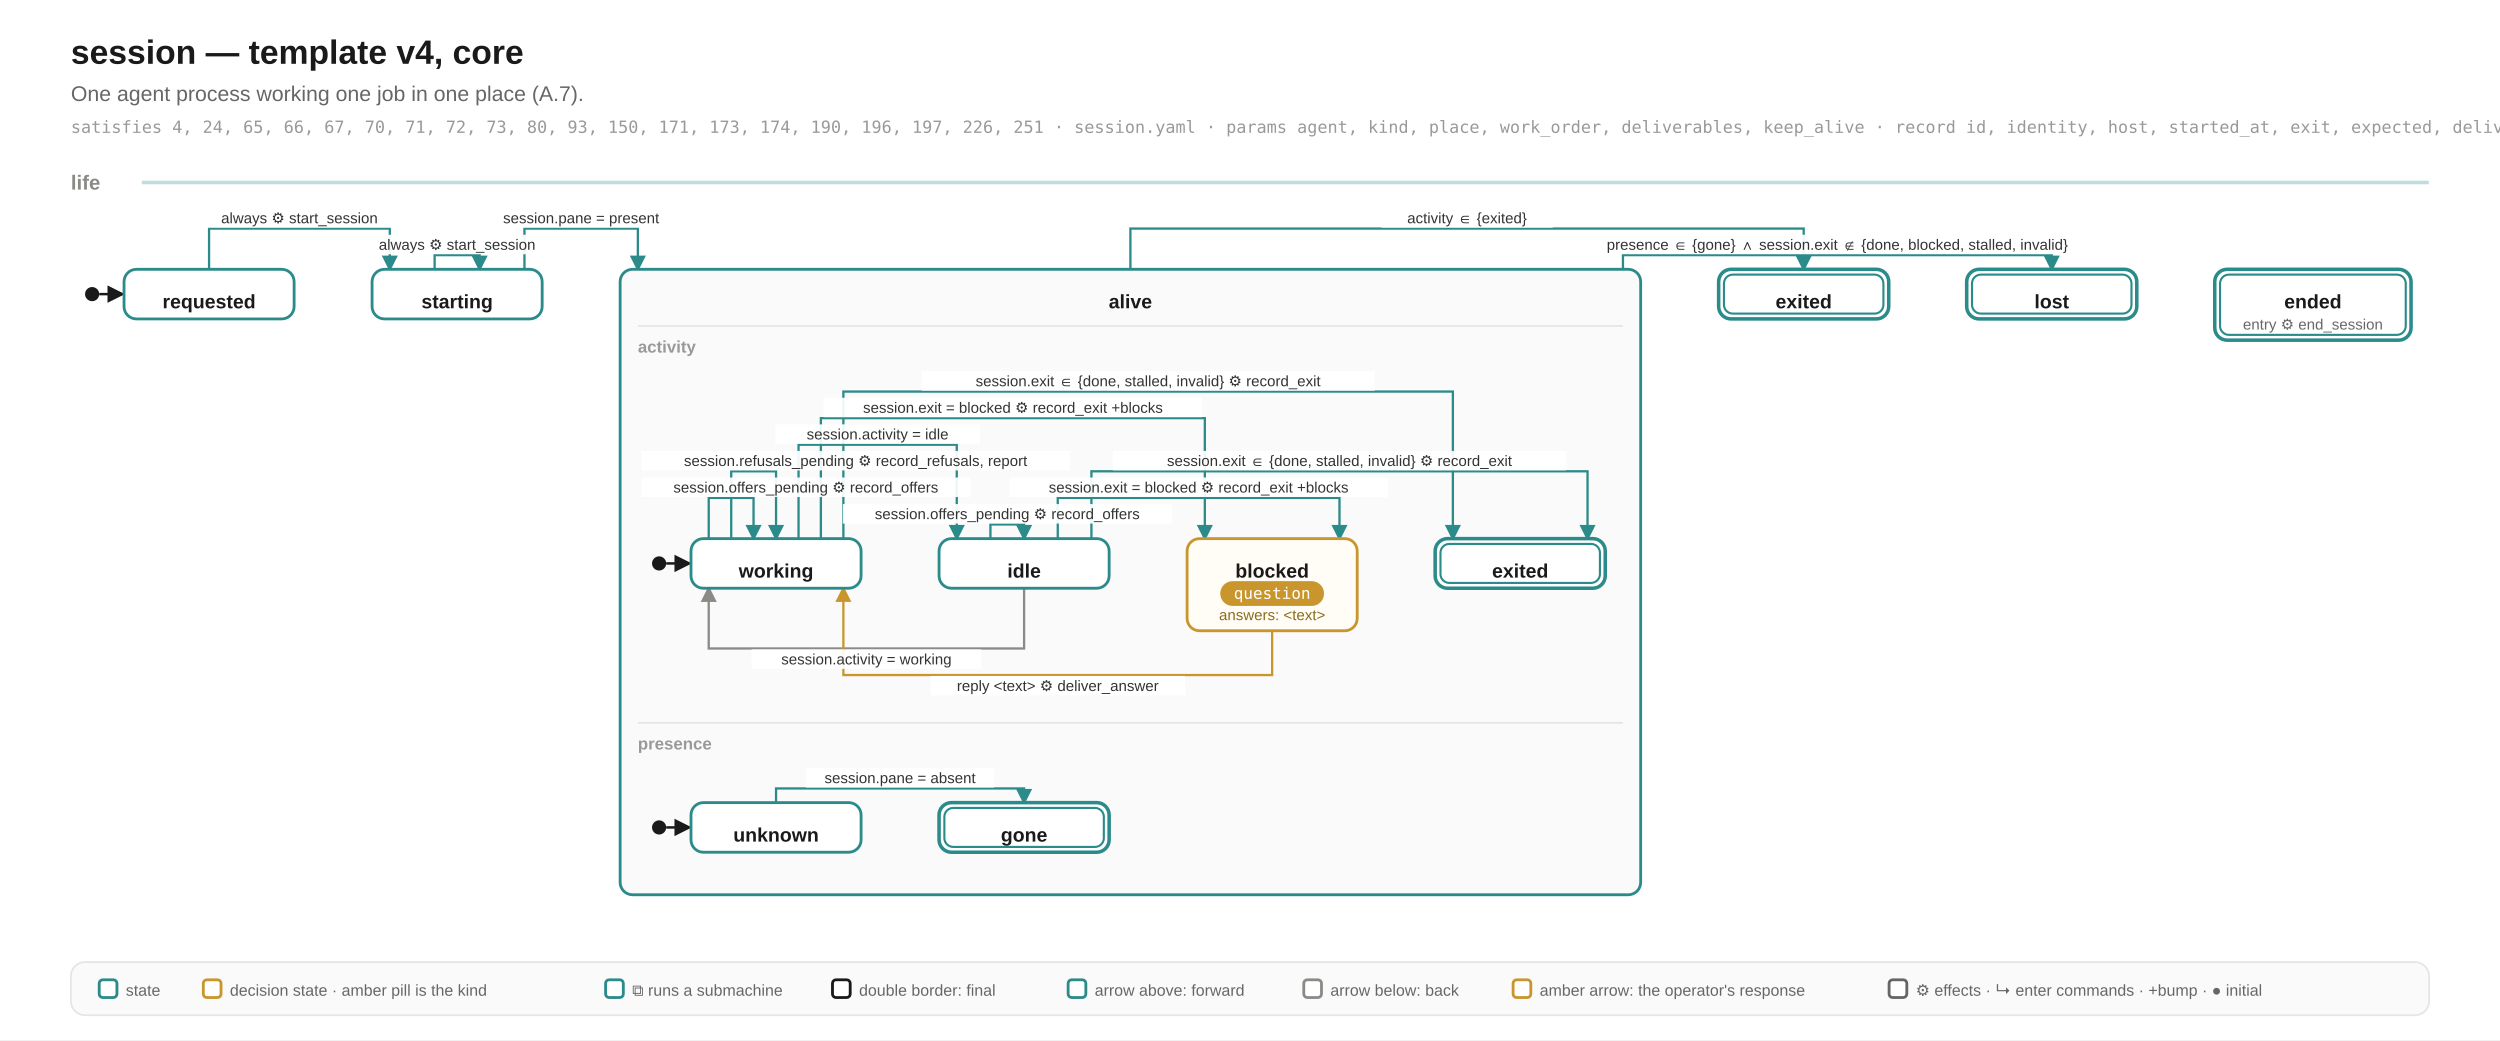
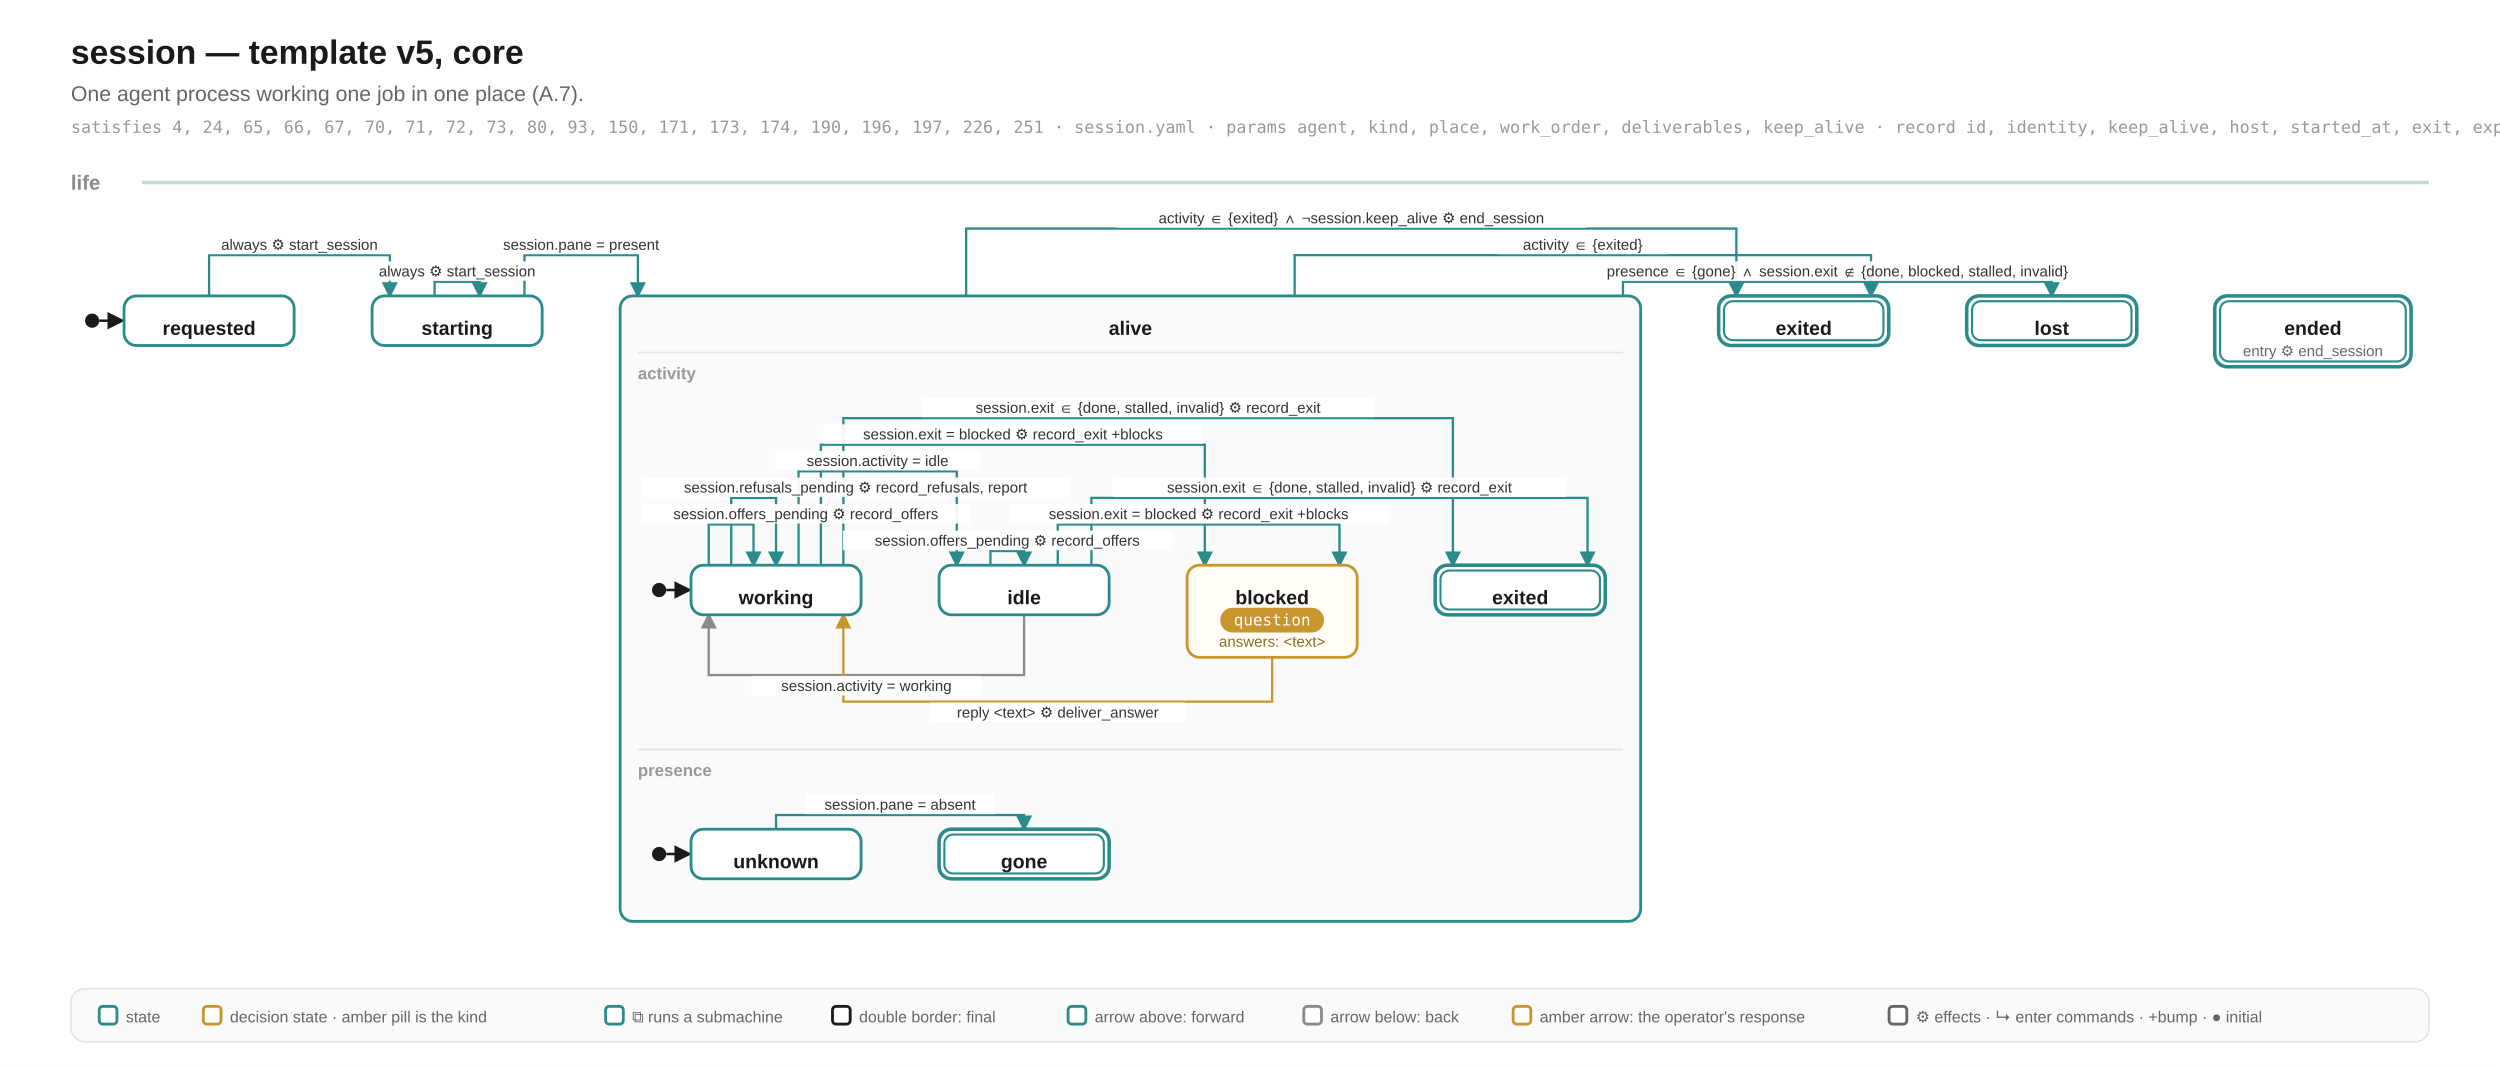
- <svg xmlns="http://www.w3.org/2000/svg" width="1411" height="587" viewBox="0 0 1411 587" font-family="-apple-system, 'Helvetica Neue', Arial, sans-serif">
+ <svg xmlns="http://www.w3.org/2000/svg" width="1411" height="602" viewBox="0 0 1411 602" font-family="-apple-system, 'Helvetica Neue', Arial, sans-serif">
  <defs>
    <marker id="mB" viewBox="0 0 10 10" refX="8.5" refY="5" markerWidth="7" markerHeight="7" orient="auto-start-reverse">
      <path d="M0 0L10 5L0 10z" fill="#4a7fb5" />
    </marker>
    <marker id="mT" viewBox="0 0 10 10" refX="8.5" refY="5" markerWidth="7" markerHeight="7" orient="auto-start-reverse">
      <path d="M0 0L10 5L0 10z" fill="#2b8a8a" />
    </marker>
    <marker id="mG" viewBox="0 0 10 10" refX="8.5" refY="5" markerWidth="7" markerHeight="7" orient="auto-start-reverse">
      <path d="M0 0L10 5L0 10z" fill="#8a8a86" />
    </marker>
    <marker id="mA" viewBox="0 0 10 10" refX="8.5" refY="5" markerWidth="7" markerHeight="7" orient="auto-start-reverse">
      <path d="M0 0L10 5L0 10z" fill="#c9962e" />
    </marker>
    <marker id="mI" viewBox="0 0 10 10" refX="8.5" refY="5" markerWidth="7" markerHeight="7" orient="auto-start-reverse">
      <path d="M0 0L10 5L0 10z" fill="#1a1a1a" />
    </marker>
  </defs>
-   <rect width="1411" height="587" fill="#fff" />
-   <text x="40" y="36" font-size="19" font-weight="700" fill="#1a1a1a">session — template v4, core</text>
+   <rect width="1411" height="602" fill="#fff" />
+   <text x="40" y="36" font-size="19" font-weight="700" fill="#1a1a1a">session — template v5, core</text>
  <text x="40" y="57" font-size="12" fill="#666">One agent process working one job in one place (A.7).</text>
-   <text x="40" y="75" font-size="9.5" font-family="monospace" fill="#999">satisfies 4, 24, 65, 66, 67, 70, 71, 72, 73, 80, 93, 150, 171, 173, 174, 190, 196, 197, 226, 251 · session.yaml · params agent, kind, place, work_order, deliverables, keep_alive · record id, identity, host, started_at, exit, expected, delivered, blocks</text>
+   <text x="40" y="75" font-size="9.5" font-family="monospace" fill="#999">satisfies 4, 24, 65, 66, 67, 70, 71, 72, 73, 80, 93, 150, 171, 173, 174, 190, 196, 197, 226, 251 · session.yaml · params agent, kind, place, work_order, deliverables, keep_alive · record id, identity, keep_alive, host, started_at, exit, expected, delivered, blocks</text>
  <text x="40" y="107" font-size="11.5" font-weight="700" fill="#8a8a86">life</text>
  <line x1="80" y1="103" x2="1370.825" y2="103" stroke="#2b8a8a" stroke-width="2" opacity="0.3" />
-   <circle cx="52.0" cy="166.0" r="4" fill="#1a1a1a" />
-   <line x1="56.0" y1="166.0" x2="69.0" y2="166.0" stroke="#1a1a1a" stroke-width="1.4" marker-end="url(#mI)" />
-   <path d="M118.0,152.0 V129.0 H220.0 V152.0" fill="none" stroke="#2b8a8a" stroke-width="1.3" marker-end="url(#mT)" />
-   <path d="M296.0,152.0 V129.0 H360.0 V152.0" fill="none" stroke="#2b8a8a" stroke-width="1.3" marker-end="url(#mT)" />
-   <path d="M245.3,152.0 V144.0 H270.7 V152.0" fill="none" stroke="#2b8a8a" stroke-width="1.3" marker-end="url(#mT)" />
-   <path d="M638.0,152.0 V129.0 H1018.0 V152.0" fill="none" stroke="#2b8a8a" stroke-width="1.3" marker-end="url(#mT)" />
-   <path d="M916.0,152.0 V144.0 H1158.0 V152.0" fill="none" stroke="#2b8a8a" stroke-width="1.3" marker-end="url(#mT)" />
-   <rect x="70.0" y="152.0" width="96.0" height="28.0" rx="7" fill="#fff" stroke="#2b8a8a" stroke-width="1.6" />
-   <text x="118.0" y="174.0" font-size="11" fill="#1a1a1a" text-anchor="middle" font-weight="700">requested</text>
-   <rect x="210.0" y="152.0" width="96.0" height="28.0" rx="7" fill="#fff" stroke="#2b8a8a" stroke-width="1.6" />
-   <text x="258.0" y="174.0" font-size="11" fill="#1a1a1a" text-anchor="middle" font-weight="700">starting</text>
-   <rect x="350.0" y="152.0" width="576.0" height="353.0" rx="7" fill="#fafafa" stroke="#2b8a8a" stroke-width="1.6" />
-   <text x="638.0" y="174.0" font-size="11" fill="#1a1a1a" text-anchor="middle" font-weight="700">alive</text>
-   <line x1="360.0" y1="184.0" x2="916.0" y2="184.0" stroke="#e5e5e5" />
-   <text x="360" y="199" font-size="9.5" font-weight="700" fill="#999">activity</text>
-   <circle cx="372.0" cy="318.0" r="4" fill="#1a1a1a" />
-   <line x1="376.0" y1="318.0" x2="389.0" y2="318.0" stroke="#1a1a1a" stroke-width="1.4" marker-end="url(#mI)" />
-   <path d="M400.0,304.0 V281.0 H425.3 V304.0" fill="none" stroke="#2b8a8a" stroke-width="1.3" marker-end="url(#mT)" />
-   <path d="M412.7,304.0 V266.0 H438.0 V304.0" fill="none" stroke="#2b8a8a" stroke-width="1.3" marker-end="url(#mT)" />
-   <path d="M463.3,304.0 V236.0 H680.0 V304.0" fill="none" stroke="#2b8a8a" stroke-width="1.3" marker-end="url(#mT)" />
-   <path d="M476.0,304.0 V221.0 H820.0 V304.0" fill="none" stroke="#2b8a8a" stroke-width="1.3" marker-end="url(#mT)" />
-   <path d="M450.7,304.0 V251.0 H540.0 V304.0" fill="none" stroke="#2b8a8a" stroke-width="1.3" marker-end="url(#mT)" />
-   <path d="M578.0,332.0 V366.0 H400.0 V332.0" fill="none" stroke="#8a8a86" stroke-width="1.3" marker-end="url(#mG)" />
-   <path d="M559.0,304.0 V296.0 H578.0 V304.0" fill="none" stroke="#2b8a8a" stroke-width="1.3" marker-end="url(#mT)" />
-   <path d="M597.0,304.0 V281.0 H756.0 V304.0" fill="none" stroke="#2b8a8a" stroke-width="1.3" marker-end="url(#mT)" />
-   <path d="M616.0,304.0 V266.0 H896.0 V304.0" fill="none" stroke="#2b8a8a" stroke-width="1.3" marker-end="url(#mT)" />
-   <path d="M718.0,356.0 V381.0 H476.0 V332.0" fill="none" stroke="#c9962e" stroke-width="1.3" marker-end="url(#mA)" />
-   <rect x="390.0" y="304.0" width="96.0" height="28.0" rx="7" fill="#fff" stroke="#2b8a8a" stroke-width="1.6" />
-   <text x="438.0" y="326.0" font-size="11" fill="#1a1a1a" text-anchor="middle" font-weight="700">working</text>
-   <rect x="530.0" y="304.0" width="96.0" height="28.0" rx="7" fill="#fff" stroke="#2b8a8a" stroke-width="1.6" />
-   <text x="578.0" y="326.0" font-size="11" fill="#1a1a1a" text-anchor="middle" font-weight="700">idle</text>
-   <rect x="670.0" y="304.0" width="96.0" height="52.0" rx="7" fill="#fffdf6" stroke="#c9962e" stroke-width="1.6" />
-   <text x="718.0" y="326.0" font-size="11" fill="#1a1a1a" text-anchor="middle" font-weight="700">blocked</text>
-   <rect x="688.7" y="328.0" width="58.6" height="14" rx="7" fill="#c9962e" />
-   <text x="718.0" y="338.0" font-size="9" font-family="monospace" fill="#fff" text-anchor="middle">question</text>
-   <text x="718.0" y="350.0" font-size="8.5" fill="#8a6a1d" text-anchor="middle">answers: &lt;text&gt;</text>
-   <rect x="810.0" y="304.0" width="96.0" height="28.0" rx="7" fill="#fff" stroke="#2b8a8a" stroke-width="2" />
-   <rect x="813.0" y="307.0" width="90.0" height="22.0" rx="5" fill="none" stroke="#2b8a8a" stroke-width="1.2" />
-   <text x="858.0" y="326.0" font-size="11" fill="#1a1a1a" text-anchor="middle" font-weight="700">exited</text>
-   <rect x="362.0" y="269.5" width="185.7" height="11" fill="#fff" opacity="0.92" />
-   <text x="454.8" y="278.0" font-size="8.5" fill="#333" text-anchor="middle">session.offers_pending ⚙ record_offers</text>
-   <rect x="362.0" y="254.5" width="241.8" height="11" fill="#fff" opacity="0.92" />
-   <text x="482.9" y="263.0" font-size="8.5" fill="#333" text-anchor="middle">session.refusals_pending ⚙ record_refusals, report</text>
-   <rect x="464.8" y="224.5" width="213.7" height="11" fill="#fff" opacity="0.92" />
-   <text x="571.7" y="233.0" font-size="8.5" fill="#333" text-anchor="middle">session.exit = blocked ⚙ record_exit +blocks</text>
-   <rect x="520.1" y="209.5" width="255.8" height="11" fill="#fff" opacity="0.92" />
-   <text x="648.0" y="218.0" font-size="8.5" fill="#333" text-anchor="middle">session.exit ∈ {done, stalled, invalid} ⚙ record_exit</text>
-   <rect x="437.6" y="239.5" width="115.5" height="11" fill="#fff" opacity="0.92" />
-   <text x="495.3" y="248.0" font-size="8.5" fill="#333" text-anchor="middle">session.activity = idle</text>
-   <rect x="424.2" y="366.5" width="129.6" height="11" fill="#fff" opacity="0.92" />
-   <text x="489.0" y="375.0" font-size="8.5" fill="#333" text-anchor="middle">session.activity = working</text>
-   <rect x="475.7" y="284.5" width="185.7" height="11" fill="#fff" opacity="0.92" />
-   <text x="568.5" y="293.0" font-size="8.5" fill="#333" text-anchor="middle">session.offers_pending ⚙ record_offers</text>
-   <rect x="569.6" y="269.5" width="213.7" height="11" fill="#fff" opacity="0.92" />
-   <text x="676.5" y="278.0" font-size="8.5" fill="#333" text-anchor="middle">session.exit = blocked ⚙ record_exit +blocks</text>
-   <rect x="628.1" y="254.5" width="255.8" height="11" fill="#fff" opacity="0.92" />
-   <text x="756.0" y="263.0" font-size="8.5" fill="#333" text-anchor="middle">session.exit ∈ {done, stalled, invalid} ⚙ record_exit</text>
-   <rect x="525.2" y="381.5" width="143.6" height="11" fill="#fff" opacity="0.92" />
-   <text x="597.0" y="390.0" font-size="8.5" fill="#333" text-anchor="middle">reply &lt;text&gt; ⚙ deliver_answer</text>
-   <line x1="360.0" y1="408.0" x2="916.0" y2="408.0" stroke="#e5e5e5" />
-   <text x="360" y="423" font-size="9.5" font-weight="700" fill="#999">presence</text>
-   <circle cx="372.0" cy="467.0" r="4" fill="#1a1a1a" />
-   <line x1="376.0" y1="467.0" x2="389.0" y2="467.0" stroke="#1a1a1a" stroke-width="1.4" marker-end="url(#mI)" />
-   <path d="M438.0,453.0 V445.0 H578.0 V453.0" fill="none" stroke="#2b8a8a" stroke-width="1.3" marker-end="url(#mT)" />
-   <rect x="390.0" y="453.0" width="96.0" height="28.0" rx="7" fill="#fff" stroke="#2b8a8a" stroke-width="1.6" />
-   <text x="438.0" y="475.0" font-size="11" fill="#1a1a1a" text-anchor="middle" font-weight="700">unknown</text>
-   <rect x="530.0" y="453.0" width="96.0" height="28.0" rx="7" fill="#fff" stroke="#2b8a8a" stroke-width="2" />
-   <rect x="533.0" y="456.0" width="90.0" height="22.0" rx="5" fill="none" stroke="#2b8a8a" stroke-width="1.2" />
-   <text x="578.0" y="475.0" font-size="11" fill="#1a1a1a" text-anchor="middle" font-weight="700">gone</text>
-   <rect x="454.9" y="433.5" width="106.2" height="11" fill="#fff" opacity="0.92" />
-   <text x="508.0" y="442.0" font-size="8.5" fill="#333" text-anchor="middle">session.pane = absent</text>
-   <rect x="970.0" y="152.0" width="96.0" height="28.0" rx="7" fill="#fff" stroke="#2b8a8a" stroke-width="2" />
-   <rect x="973.0" y="155.0" width="90.0" height="22.0" rx="5" fill="none" stroke="#2b8a8a" stroke-width="1.2" />
-   <text x="1018.0" y="174.0" font-size="11" fill="#1a1a1a" text-anchor="middle" font-weight="700">exited</text>
-   <rect x="1110.0" y="152.0" width="96.0" height="28.0" rx="7" fill="#fff" stroke="#2b8a8a" stroke-width="2" />
-   <rect x="1113.0" y="155.0" width="90.0" height="22.0" rx="5" fill="none" stroke="#2b8a8a" stroke-width="1.2" />
-   <text x="1158.0" y="174.0" font-size="11" fill="#1a1a1a" text-anchor="middle" font-weight="700">lost</text>
-   <rect x="1250.0" y="152.0" width="110.8" height="40.0" rx="7" fill="#fff" stroke="#2b8a8a" stroke-width="2" />
-   <rect x="1253.0" y="155.0" width="104.8" height="34.0" rx="5" fill="none" stroke="#2b8a8a" stroke-width="1.2" />
-   <text x="1305.4" y="174.0" font-size="11" fill="#1a1a1a" text-anchor="middle" font-weight="700">ended</text>
-   <text x="1305.4" y="186.0" font-size="8.5" fill="#666" text-anchor="middle">entry ⚙ end_session</text>
-   <rect x="113.6" y="117.5" width="110.9" height="11" fill="#fff" opacity="0.92" />
-   <text x="169.0" y="126.0" font-size="8.5" fill="#333" text-anchor="middle">always ⚙ start_session</text>
-   <rect x="272.6" y="117.5" width="110.9" height="11" fill="#fff" opacity="0.92" />
-   <text x="328.0" y="126.0" font-size="8.5" fill="#333" text-anchor="middle">session.pane = present</text>
-   <rect x="202.6" y="132.5" width="110.9" height="11" fill="#fff" opacity="0.92" />
-   <text x="258.0" y="141.0" font-size="8.5" fill="#333" text-anchor="middle">always ⚙ start_session</text>
-   <rect x="779.6" y="117.5" width="96.8" height="11" fill="#fff" opacity="0.92" />
-   <text x="828.0" y="126.0" font-size="8.5" fill="#333" text-anchor="middle">activity ∈ {exited}</text>
-   <rect x="874.0" y="132.5" width="325.9" height="11" fill="#fff" opacity="0.92" />
-   <text x="1037.0" y="141.0" font-size="8.5" fill="#333" text-anchor="middle">presence ∈ {gone} ∧ session.exit ∉ {done, blocked, stalled, invalid}</text>
-   <rect x="40" y="543" width="1331" height="30" rx="8" fill="#fafafa" stroke="#e5e5e5" />
-   <rect x="56" y="553" width="10" height="10" rx="2" fill="#fff" stroke="#2b8a8a" stroke-width="1.6" />
-   <text x="71" y="562" font-size="9" fill="#666">state</text>
-   <rect x="114.75" y="553" width="10" height="10" rx="2" fill="#fff" stroke="#c9962e" stroke-width="1.6" />
-   <text x="129.75" y="562" font-size="9" fill="#666">decision state · amber pill is the kind</text>
-   <rect x="341.8" y="553" width="10" height="10" rx="2" fill="#fff" stroke="#2b8a8a" stroke-width="1.6" />
-   <text x="356.8" y="562" font-size="9" fill="#666">⧉ runs a submachine</text>
-   <rect x="469.85" y="553" width="10" height="10" rx="2" fill="#fff" stroke="#1a1a1a" stroke-width="1.6" />
-   <text x="484.85" y="562" font-size="9" fill="#666">double border: final</text>
-   <rect x="602.85" y="553" width="10" height="10" rx="2" fill="#fff" stroke="#2b8a8a" stroke-width="1.6" />
-   <text x="617.85" y="562" font-size="9" fill="#666">arrow above: forward</text>
-   <rect x="735.85" y="553" width="10" height="10" rx="2" fill="#fff" stroke="#8a8a86" stroke-width="1.6" />
-   <text x="750.85" y="562" font-size="9" fill="#666">arrow below: back</text>
-   <rect x="854.0" y="553" width="10" height="10" rx="2" fill="#fff" stroke="#c9962e" stroke-width="1.6" />
-   <text x="869.0" y="562" font-size="9" fill="#666">amber arrow: the operator's response</text>
-   <rect x="1066.2" y="553" width="10" height="10" rx="2" fill="#fff" stroke="#666" stroke-width="1.6" />
-   <text x="1081.2" y="562" font-size="9" fill="#666">⚙ effects · ↳ enter commands · +bump · ● initial</text>
+   <circle cx="52.0" cy="181.0" r="4" fill="#1a1a1a" />
+   <line x1="56.0" y1="181.0" x2="69.0" y2="181.0" stroke="#1a1a1a" stroke-width="1.4" marker-end="url(#mI)" />
+   <path d="M118.0,167.0 V144.0 H220.0 V167.0" fill="none" stroke="#2b8a8a" stroke-width="1.3" marker-end="url(#mT)" />
+   <path d="M296.0,167.0 V144.0 H360.0 V167.0" fill="none" stroke="#2b8a8a" stroke-width="1.3" marker-end="url(#mT)" />
+   <path d="M245.3,167.0 V159.0 H270.7 V167.0" fill="none" stroke="#2b8a8a" stroke-width="1.3" marker-end="url(#mT)" />
+   <path d="M545.3,167.0 V129.0 H980.0 V167.0" fill="none" stroke="#2b8a8a" stroke-width="1.3" marker-end="url(#mT)" />
+   <path d="M730.7,167.0 V144.0 H1056.0 V167.0" fill="none" stroke="#2b8a8a" stroke-width="1.3" marker-end="url(#mT)" />
+   <path d="M916.0,167.0 V159.0 H1158.0 V167.0" fill="none" stroke="#2b8a8a" stroke-width="1.3" marker-end="url(#mT)" />
+   <rect x="70.0" y="167.0" width="96.0" height="28.0" rx="7" fill="#fff" stroke="#2b8a8a" stroke-width="1.6" />
+   <text x="118.0" y="189.0" font-size="11" fill="#1a1a1a" text-anchor="middle" font-weight="700">requested</text>
+   <rect x="210.0" y="167.0" width="96.0" height="28.0" rx="7" fill="#fff" stroke="#2b8a8a" stroke-width="1.6" />
+   <text x="258.0" y="189.0" font-size="11" fill="#1a1a1a" text-anchor="middle" font-weight="700">starting</text>
+   <rect x="350.0" y="167.0" width="576.0" height="353.0" rx="7" fill="#fafafa" stroke="#2b8a8a" stroke-width="1.6" />
+   <text x="638.0" y="189.0" font-size="11" fill="#1a1a1a" text-anchor="middle" font-weight="700">alive</text>
+   <line x1="360.0" y1="199.0" x2="916.0" y2="199.0" stroke="#e5e5e5" />
+   <text x="360" y="214" font-size="9.5" font-weight="700" fill="#999">activity</text>
+   <circle cx="372.0" cy="333.0" r="4" fill="#1a1a1a" />
+   <line x1="376.0" y1="333.0" x2="389.0" y2="333.0" stroke="#1a1a1a" stroke-width="1.4" marker-end="url(#mI)" />
+   <path d="M400.0,319.0 V296.0 H425.3 V319.0" fill="none" stroke="#2b8a8a" stroke-width="1.3" marker-end="url(#mT)" />
+   <path d="M412.7,319.0 V281.0 H438.0 V319.0" fill="none" stroke="#2b8a8a" stroke-width="1.3" marker-end="url(#mT)" />
+   <path d="M463.3,319.0 V251.0 H680.0 V319.0" fill="none" stroke="#2b8a8a" stroke-width="1.3" marker-end="url(#mT)" />
+   <path d="M476.0,319.0 V236.0 H820.0 V319.0" fill="none" stroke="#2b8a8a" stroke-width="1.3" marker-end="url(#mT)" />
+   <path d="M450.7,319.0 V266.0 H540.0 V319.0" fill="none" stroke="#2b8a8a" stroke-width="1.3" marker-end="url(#mT)" />
+   <path d="M578.0,347.0 V381.0 H400.0 V347.0" fill="none" stroke="#8a8a86" stroke-width="1.3" marker-end="url(#mG)" />
+   <path d="M559.0,319.0 V311.0 H578.0 V319.0" fill="none" stroke="#2b8a8a" stroke-width="1.3" marker-end="url(#mT)" />
+   <path d="M597.0,319.0 V296.0 H756.0 V319.0" fill="none" stroke="#2b8a8a" stroke-width="1.3" marker-end="url(#mT)" />
+   <path d="M616.0,319.0 V281.0 H896.0 V319.0" fill="none" stroke="#2b8a8a" stroke-width="1.3" marker-end="url(#mT)" />
+   <path d="M718.0,371.0 V396.0 H476.0 V347.0" fill="none" stroke="#c9962e" stroke-width="1.3" marker-end="url(#mA)" />
+   <rect x="390.0" y="319.0" width="96.0" height="28.0" rx="7" fill="#fff" stroke="#2b8a8a" stroke-width="1.6" />
+   <text x="438.0" y="341.0" font-size="11" fill="#1a1a1a" text-anchor="middle" font-weight="700">working</text>
+   <rect x="530.0" y="319.0" width="96.0" height="28.0" rx="7" fill="#fff" stroke="#2b8a8a" stroke-width="1.6" />
+   <text x="578.0" y="341.0" font-size="11" fill="#1a1a1a" text-anchor="middle" font-weight="700">idle</text>
+   <rect x="670.0" y="319.0" width="96.0" height="52.0" rx="7" fill="#fffdf6" stroke="#c9962e" stroke-width="1.6" />
+   <text x="718.0" y="341.0" font-size="11" fill="#1a1a1a" text-anchor="middle" font-weight="700">blocked</text>
+   <rect x="688.7" y="343.0" width="58.6" height="14" rx="7" fill="#c9962e" />
+   <text x="718.0" y="353.0" font-size="9" font-family="monospace" fill="#fff" text-anchor="middle">question</text>
+   <text x="718.0" y="365.0" font-size="8.5" fill="#8a6a1d" text-anchor="middle">answers: &lt;text&gt;</text>
+   <rect x="810.0" y="319.0" width="96.0" height="28.0" rx="7" fill="#fff" stroke="#2b8a8a" stroke-width="2" />
+   <rect x="813.0" y="322.0" width="90.0" height="22.0" rx="5" fill="none" stroke="#2b8a8a" stroke-width="1.2" />
+   <text x="858.0" y="341.0" font-size="11" fill="#1a1a1a" text-anchor="middle" font-weight="700">exited</text>
+   <rect x="362.0" y="284.5" width="185.7" height="11" fill="#fff" opacity="0.92" />
+   <text x="454.8" y="293.0" font-size="8.5" fill="#333" text-anchor="middle">session.offers_pending ⚙ record_offers</text>
+   <rect x="362.0" y="269.5" width="241.8" height="11" fill="#fff" opacity="0.92" />
+   <text x="482.9" y="278.0" font-size="8.5" fill="#333" text-anchor="middle">session.refusals_pending ⚙ record_refusals, report</text>
+   <rect x="464.8" y="239.5" width="213.7" height="11" fill="#fff" opacity="0.92" />
+   <text x="571.7" y="248.0" font-size="8.5" fill="#333" text-anchor="middle">session.exit = blocked ⚙ record_exit +blocks</text>
+   <rect x="520.1" y="224.5" width="255.8" height="11" fill="#fff" opacity="0.92" />
+   <text x="648.0" y="233.0" font-size="8.5" fill="#333" text-anchor="middle">session.exit ∈ {done, stalled, invalid} ⚙ record_exit</text>
+   <rect x="437.6" y="254.5" width="115.5" height="11" fill="#fff" opacity="0.92" />
+   <text x="495.3" y="263.0" font-size="8.5" fill="#333" text-anchor="middle">session.activity = idle</text>
+   <rect x="424.2" y="381.5" width="129.6" height="11" fill="#fff" opacity="0.92" />
+   <text x="489.0" y="390.0" font-size="8.5" fill="#333" text-anchor="middle">session.activity = working</text>
+   <rect x="475.7" y="299.5" width="185.7" height="11" fill="#fff" opacity="0.92" />
+   <text x="568.5" y="308.0" font-size="8.5" fill="#333" text-anchor="middle">session.offers_pending ⚙ record_offers</text>
+   <rect x="569.6" y="284.5" width="213.7" height="11" fill="#fff" opacity="0.92" />
+   <text x="676.5" y="293.0" font-size="8.5" fill="#333" text-anchor="middle">session.exit = blocked ⚙ record_exit +blocks</text>
+   <rect x="628.1" y="269.5" width="255.8" height="11" fill="#fff" opacity="0.92" />
+   <text x="756.0" y="278.0" font-size="8.5" fill="#333" text-anchor="middle">session.exit ∈ {done, stalled, invalid} ⚙ record_exit</text>
+   <rect x="525.2" y="396.5" width="143.6" height="11" fill="#fff" opacity="0.92" />
+   <text x="597.0" y="405.0" font-size="8.5" fill="#333" text-anchor="middle">reply &lt;text&gt; ⚙ deliver_answer</text>
+   <line x1="360.0" y1="423.0" x2="916.0" y2="423.0" stroke="#e5e5e5" />
+   <text x="360" y="438" font-size="9.5" font-weight="700" fill="#999">presence</text>
+   <circle cx="372.0" cy="482.0" r="4" fill="#1a1a1a" />
+   <line x1="376.0" y1="482.0" x2="389.0" y2="482.0" stroke="#1a1a1a" stroke-width="1.4" marker-end="url(#mI)" />
+   <path d="M438.0,468.0 V460.0 H578.0 V468.0" fill="none" stroke="#2b8a8a" stroke-width="1.3" marker-end="url(#mT)" />
+   <rect x="390.0" y="468.0" width="96.0" height="28.0" rx="7" fill="#fff" stroke="#2b8a8a" stroke-width="1.6" />
+   <text x="438.0" y="490.0" font-size="11" fill="#1a1a1a" text-anchor="middle" font-weight="700">unknown</text>
+   <rect x="530.0" y="468.0" width="96.0" height="28.0" rx="7" fill="#fff" stroke="#2b8a8a" stroke-width="2" />
+   <rect x="533.0" y="471.0" width="90.0" height="22.0" rx="5" fill="none" stroke="#2b8a8a" stroke-width="1.2" />
+   <text x="578.0" y="490.0" font-size="11" fill="#1a1a1a" text-anchor="middle" font-weight="700">gone</text>
+   <rect x="454.9" y="448.5" width="106.2" height="11" fill="#fff" opacity="0.92" />
+   <text x="508.0" y="457.0" font-size="8.5" fill="#333" text-anchor="middle">session.pane = absent</text>
+   <rect x="970.0" y="167.0" width="96.0" height="28.0" rx="7" fill="#fff" stroke="#2b8a8a" stroke-width="2" />
+   <rect x="973.0" y="170.0" width="90.0" height="22.0" rx="5" fill="none" stroke="#2b8a8a" stroke-width="1.2" />
+   <text x="1018.0" y="189.0" font-size="11" fill="#1a1a1a" text-anchor="middle" font-weight="700">exited</text>
+   <rect x="1110.0" y="167.0" width="96.0" height="28.0" rx="7" fill="#fff" stroke="#2b8a8a" stroke-width="2" />
+   <rect x="1113.0" y="170.0" width="90.0" height="22.0" rx="5" fill="none" stroke="#2b8a8a" stroke-width="1.2" />
+   <text x="1158.0" y="189.0" font-size="11" fill="#1a1a1a" text-anchor="middle" font-weight="700">lost</text>
+   <rect x="1250.0" y="167.0" width="110.8" height="40.0" rx="7" fill="#fff" stroke="#2b8a8a" stroke-width="2" />
+   <rect x="1253.0" y="170.0" width="104.8" height="34.0" rx="5" fill="none" stroke="#2b8a8a" stroke-width="1.2" />
+   <text x="1305.4" y="189.0" font-size="11" fill="#1a1a1a" text-anchor="middle" font-weight="700">ended</text>
+   <text x="1305.4" y="201.0" font-size="8.5" fill="#666" text-anchor="middle">entry ⚙ end_session</text>
+   <rect x="113.6" y="132.5" width="110.9" height="11" fill="#fff" opacity="0.92" />
+   <text x="169.0" y="141.0" font-size="8.5" fill="#333" text-anchor="middle">always ⚙ start_session</text>
+   <rect x="272.6" y="132.5" width="110.9" height="11" fill="#fff" opacity="0.92" />
+   <text x="328.0" y="141.0" font-size="8.5" fill="#333" text-anchor="middle">session.pane = present</text>
+   <rect x="202.6" y="147.5" width="110.9" height="11" fill="#fff" opacity="0.92" />
+   <text x="258.0" y="156.0" font-size="8.5" fill="#333" text-anchor="middle">always ⚙ start_session</text>
+   <rect x="630.1" y="117.5" width="265.1" height="11" fill="#fff" opacity="0.92" />
+   <text x="762.7" y="126.0" font-size="8.5" fill="#333" text-anchor="middle">activity ∈ {exited} ∧ ¬session.keep_alive ⚙ end_session</text>
+   <rect x="844.9" y="132.5" width="96.8" height="11" fill="#fff" opacity="0.92" />
+   <text x="893.3" y="141.0" font-size="8.5" fill="#333" text-anchor="middle">activity ∈ {exited}</text>
+   <rect x="874.0" y="147.5" width="325.9" height="11" fill="#fff" opacity="0.92" />
+   <text x="1037.0" y="156.0" font-size="8.5" fill="#333" text-anchor="middle">presence ∈ {gone} ∧ session.exit ∉ {done, blocked, stalled, invalid}</text>
+   <rect x="40" y="558" width="1331" height="30" rx="8" fill="#fafafa" stroke="#e5e5e5" />
+   <rect x="56" y="568" width="10" height="10" rx="2" fill="#fff" stroke="#2b8a8a" stroke-width="1.6" />
+   <text x="71" y="577" font-size="9" fill="#666">state</text>
+   <rect x="114.75" y="568" width="10" height="10" rx="2" fill="#fff" stroke="#c9962e" stroke-width="1.6" />
+   <text x="129.75" y="577" font-size="9" fill="#666">decision state · amber pill is the kind</text>
+   <rect x="341.8" y="568" width="10" height="10" rx="2" fill="#fff" stroke="#2b8a8a" stroke-width="1.6" />
+   <text x="356.8" y="577" font-size="9" fill="#666">⧉ runs a submachine</text>
+   <rect x="469.85" y="568" width="10" height="10" rx="2" fill="#fff" stroke="#1a1a1a" stroke-width="1.6" />
+   <text x="484.85" y="577" font-size="9" fill="#666">double border: final</text>
+   <rect x="602.85" y="568" width="10" height="10" rx="2" fill="#fff" stroke="#2b8a8a" stroke-width="1.6" />
+   <text x="617.85" y="577" font-size="9" fill="#666">arrow above: forward</text>
+   <rect x="735.85" y="568" width="10" height="10" rx="2" fill="#fff" stroke="#8a8a86" stroke-width="1.6" />
+   <text x="750.85" y="577" font-size="9" fill="#666">arrow below: back</text>
+   <rect x="854.0" y="568" width="10" height="10" rx="2" fill="#fff" stroke="#c9962e" stroke-width="1.6" />
+   <text x="869.0" y="577" font-size="9" fill="#666">amber arrow: the operator's response</text>
+   <rect x="1066.2" y="568" width="10" height="10" rx="2" fill="#fff" stroke="#666" stroke-width="1.6" />
+   <text x="1081.2" y="577" font-size="9" fill="#666">⚙ effects · ↳ enter commands · +bump · ● initial</text>
</svg>
